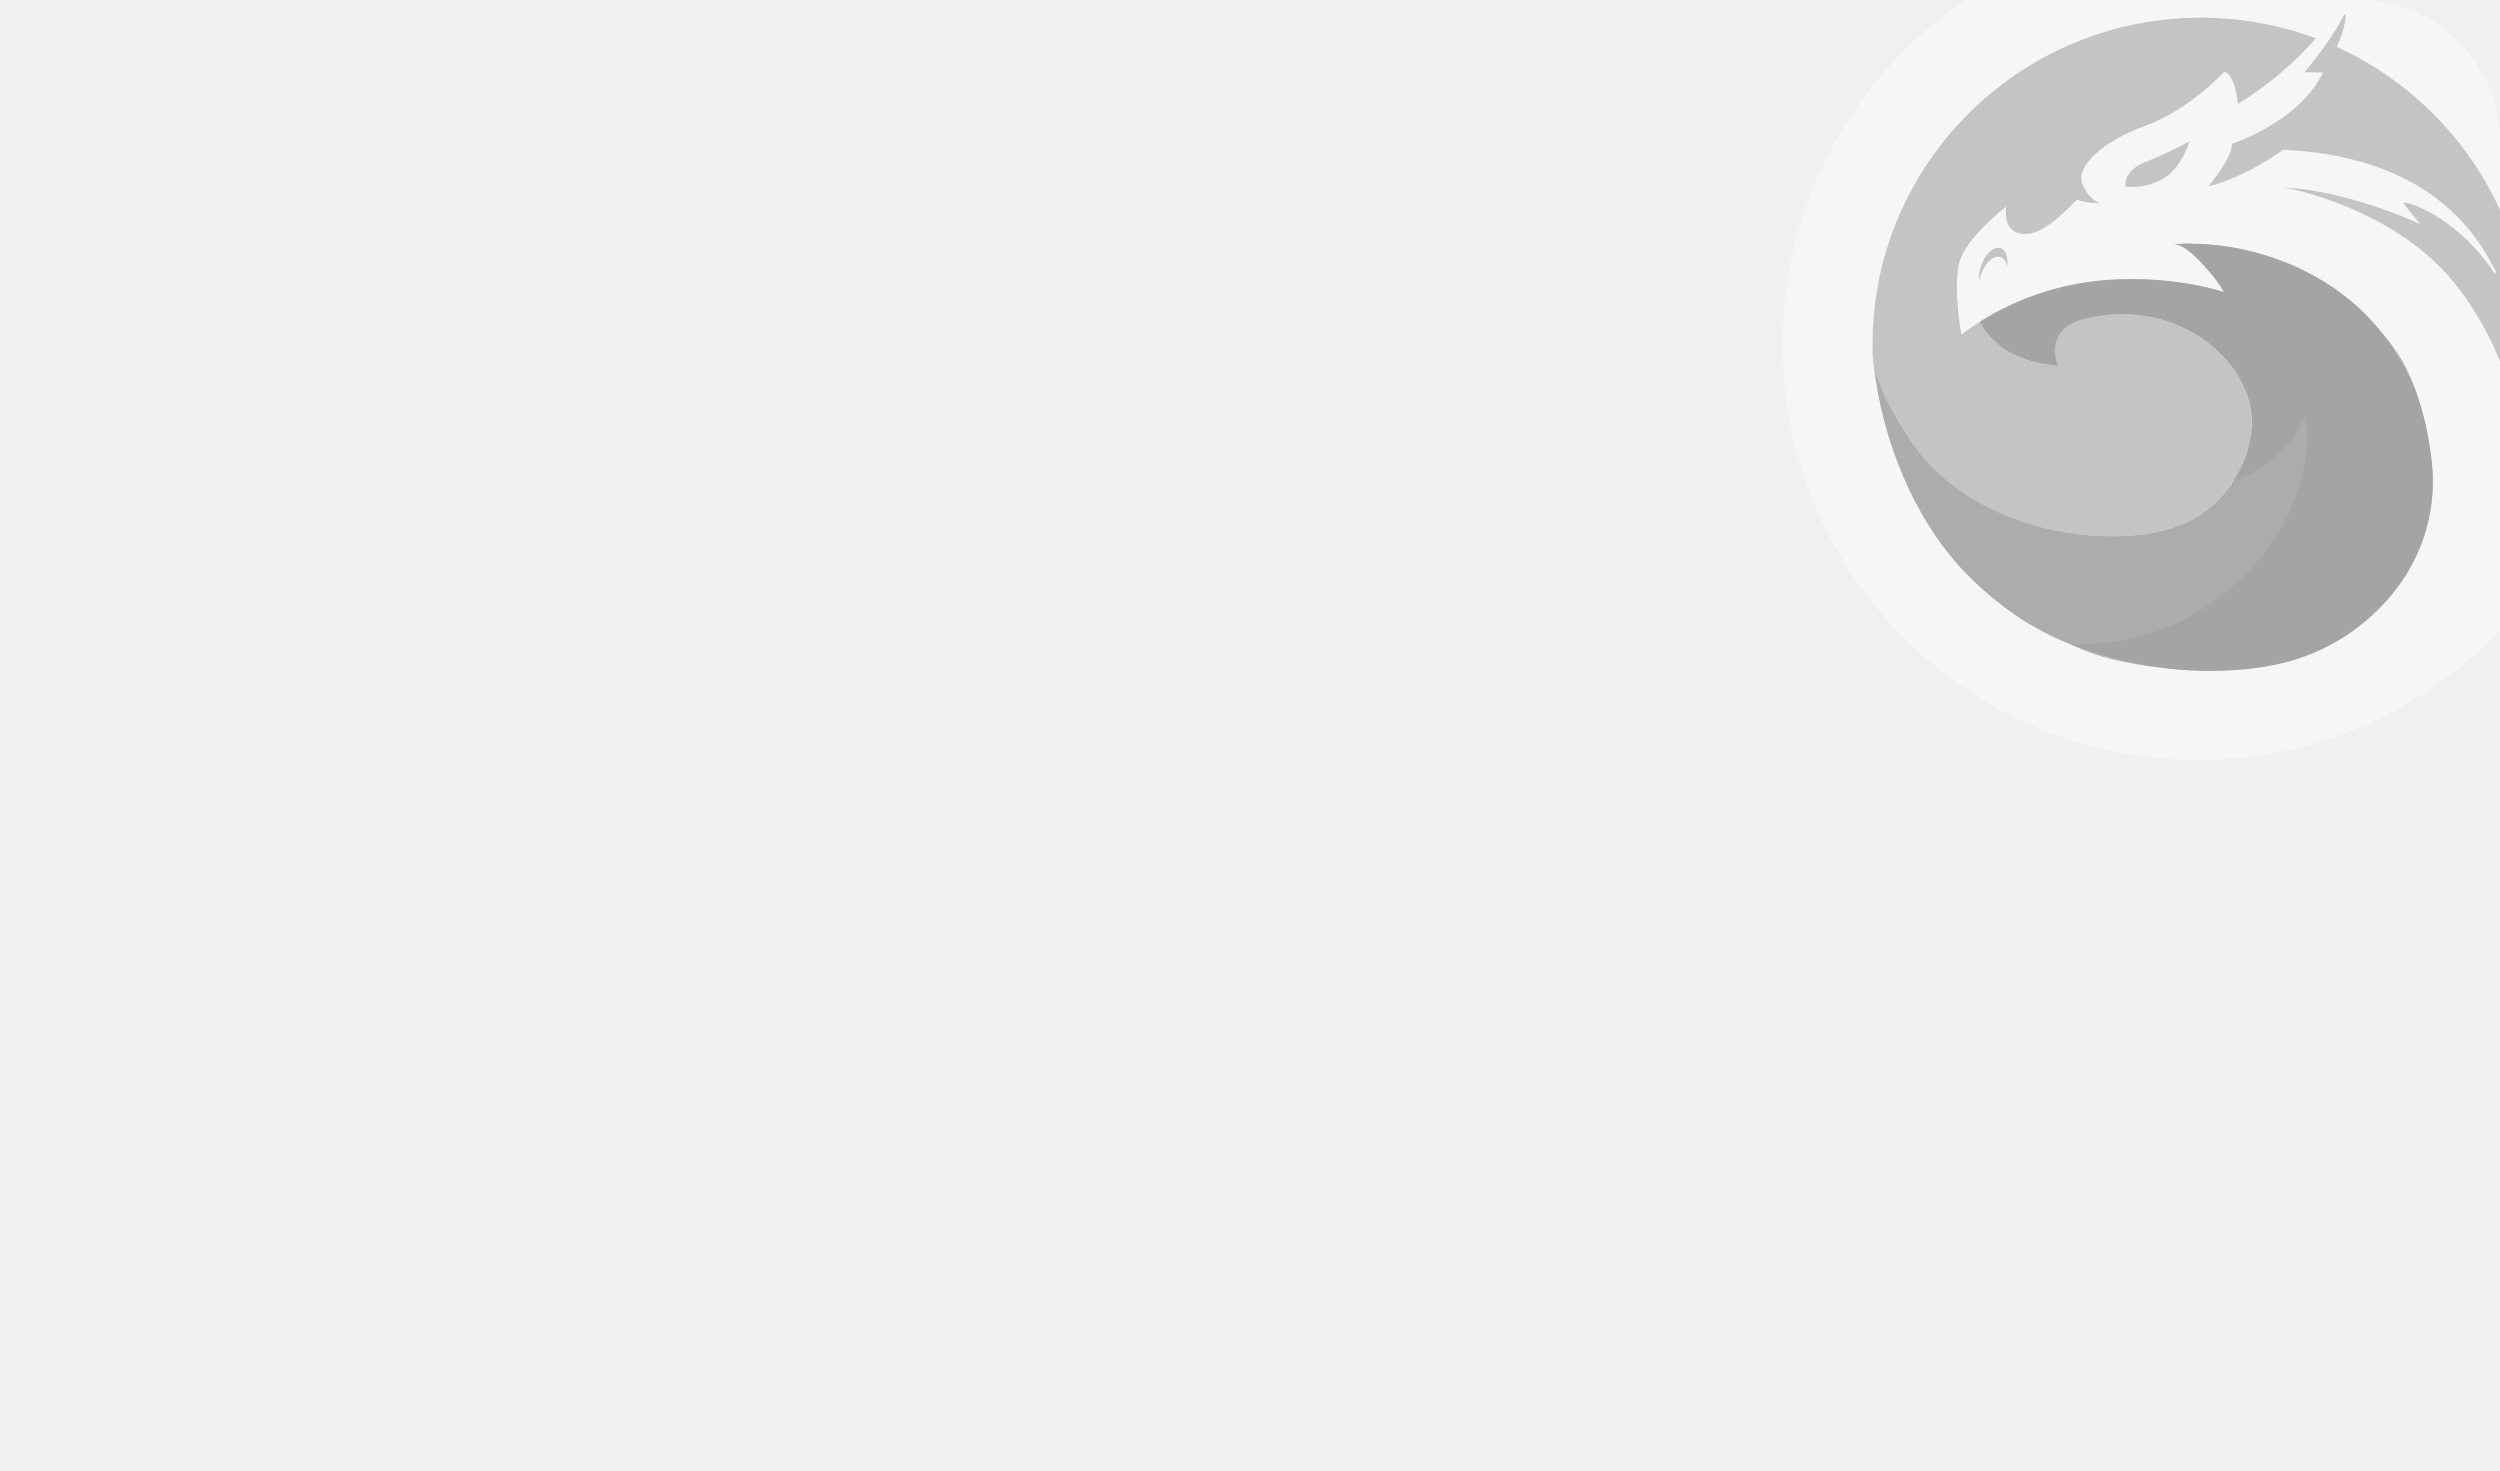
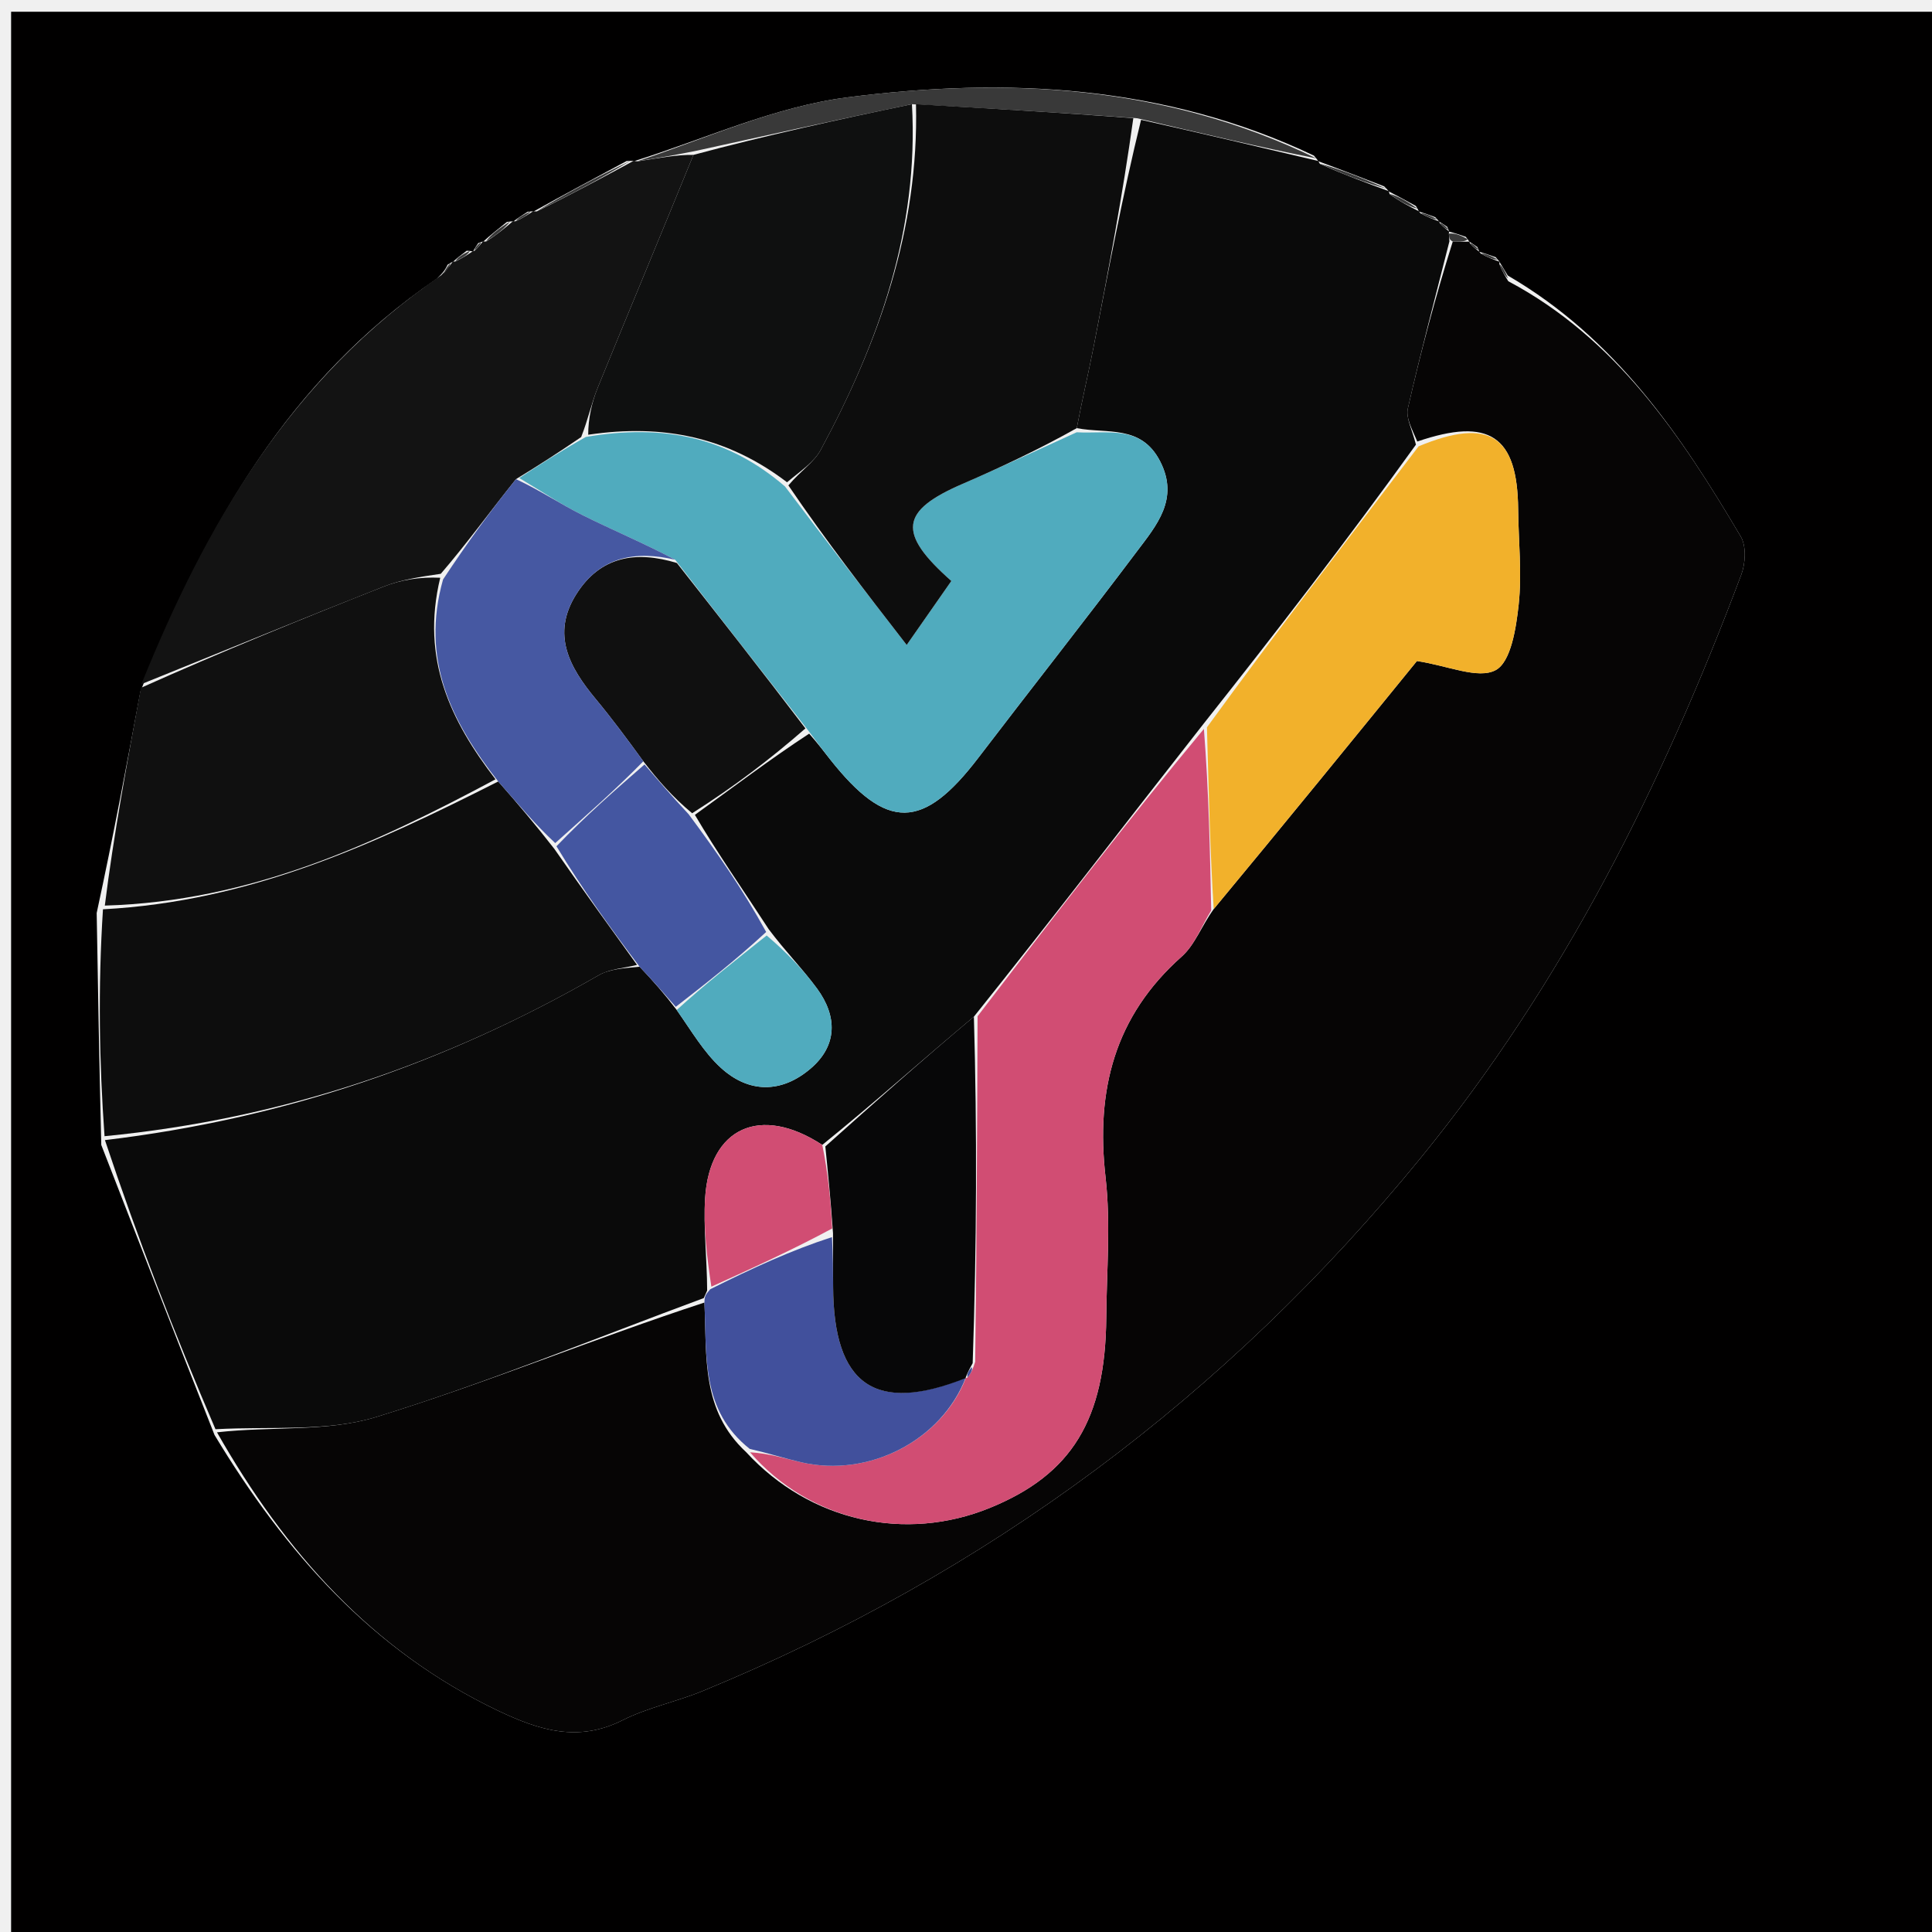
- <svg xmlns="http://www.w3.org/2000/svg" width="352" height="207" viewBox="0 0 352 207">
-   <defs>
-     <linearGradient id="a" x2=".331" y2="1" gradientUnits="objectBoundingBox">
-       <stop offset="0" stop-color="#976cb1" />
-       <stop offset="1" stop-color="#731def" />
-     </linearGradient>
-     <linearGradient id="c" x1=".5" x2=".5" y2="1" gradientUnits="objectBoundingBox">
-       <stop offset="0" stop-color="#2464f4" />
-       <stop offset="1" stop-color="#1db2d5" />
-     </linearGradient>
-     <clipPath id="b">
-       <path data-name="Rectangle 18588" d="M20 0h312a20 20 0 0 1 20 20v187H0V20A20 20 0 0 1 20 0z" transform="translate(152 197)" style="fill:url(#a)" />
-     </clipPath>
-   </defs>
-   <g data-name="Mask Group 277" transform="translate(-152 -197)" style="clip-path:url(#b)">
-     <g data-name="Group 16483">
-       <g data-name="Group 16482" transform="translate(403.5 187)" style="mix-blend-mode:luminosity;isolation:isolate;opacity:.4">
-         <circle data-name="Ellipse 625" cx="58.5" cy="58.5" r="58.5" transform="translate(-.5)" style="fill:#fff" />
-         <path data-name="Path 11498" d="M766.149 725.606h.04a.546.546 0 0 0-.07 0 .1.1 0 0 1 .03 0z" transform="translate(-705.36 -705.643)" style="fill:url(#c);opacity:.3" />
-         <path data-name="Path 11499" d="M765.979 725.609a.515.515 0 0 1 .066 0 .1.1 0 0 0-.029 0 .159.159 0 0 0-.037 0z" transform="translate(-705.257 -705.643)" style="fill:url(#c);opacity:.4" />
-         <g data-name="Group 16481">
-           <path data-name="Path 11500" d="M649.636 590.059a46.246 46.246 0 0 0-13.734-9.578 12.931 12.931 0 0 0 1.294-4.468l-.222-.1a36.4 36.4 0 0 1-2.436 4 49.771 49.771 0 0 1-3.192 4.138l2.632.03c-3.337 6.99-12.821 10.045-12.821 10.045-.026 2.161-3.326 5.983-3.326 5.983 5.126-1.173 10.559-5.142 10.559-5.142 22.71 1.045 28.25 14.345 29.8 16.854.221.358.048.691 0 .635-5.1-7.85-12.441-10.436-12.926-9.979l2.4 2.961c-11.177-5.022-19.121-5.16-19.121-5.16s15.772 2.744 24.4 14.045a42.95 42.95 0 0 1 8.376 19.167c.052.378.085.676.1.884a46.323 46.323 0 0 0 1.553-11.644 45.729 45.729 0 0 0-13.336-32.671zM624.994 577.1a23.844 23.844 0 0 0-.659-.114l-.568-.092a37.87 37.87 0 0 0-1.094-.153.652.652 0 0 1-.067-.008l-.561-.067q-.547-.061-1.1-.11l-.132-.014c-.137-.01-.276-.023-.414-.032q-.65-.051-1.306-.084c-.38-.02-.762-.035-1.142-.043-.2 0-.4-.009-.593-.011h-1.221c-.587.009-1.174.026-1.757.056l-.581.032a46.245 46.245 0 0 0-41.711 34.049 46.7 46.7 0 0 0-1.538 12.016 17.285 17.285 0 0 0 .14 2.663 7.951 7.951 0 0 0 .266 1.16c.011.042.024.084.037.128a31.809 31.809 0 0 0 3.133 6.7 35.7 35.7 0 0 0 2.616 3.96 18.284 18.284 0 0 0 1.282 1.571c.046.053.095.1.14.154l.169.185c.16.175.323.348.488.519l.106.11a29.6 29.6 0 0 0 8.119 5.783 39.134 39.134 0 0 0 14.783 3.854 35.689 35.689 0 0 0 5.355-.039l.136-.011.13-.013a21.991 21.991 0 0 0 5.641-1.188 13.463 13.463 0 0 0 4.236-2.2 16.482 16.482 0 0 0 4.059-4.323 15.445 15.445 0 0 0 2.559-8.135c.08-6.726-6.646-14.3-16.352-15.185-.31-.028-.624-.05-.94-.065-.16-.009-.323-.013-.485-.018s-.329-.007-.5-.007h-.168a.76.76 0 0 0-.082 0c-.189 0-.378.005-.566.015s-.349.015-.524.026c-.15.008-.3.02-.449.033-.132.011-.262.024-.394.037a22.852 22.852 0 0 0-2.831.467c-6.327 1.45-4.128 6.524-4.055 6.692a20.6 20.6 0 0 1-4.4-.888l-.065-.021-.279-.1a12.018 12.018 0 0 1-4.132-2.435l-.018-.017a4.01 4.01 0 0 1-.115-.11 11.285 11.285 0 0 1-1.981-2.614l-.019.013a29.979 29.979 0 0 0-2.53 1.782s-1.142-6.128-.376-9.845 6.688-8.191 6.688-8.191-.74 3.816 2.655 3.855 7.352-5.3 7.5-4.838 3.246.5 3.246.5-1.393-.017-2.6-2.5 2.55-6.148 8.774-8.391S620.038 584 620.038 584c1.545.173 1.961 4.5 1.961 4.5a47.761 47.761 0 0 0 10.965-9.207c0-.006.011-.011.016-.017a45.75 45.75 0 0 0-7.986-2.176zm-16.079 19.623c-3.166 1.231-2.767 3.414-2.767 3.414a8.545 8.545 0 0 0 5.166-1.026c2.642-1.338 3.846-5.212 3.883-5.335a59.5 59.5 0 0 1-6.283 2.945zm4 11.544a.122.122 0 0 0-.024 0h.024zm-24.329.559c-.949-.32-2.189.8-2.769 2.5a4.892 4.892 0 0 0-.258 2.243 5.6 5.6 0 0 1 .242-1c.581-1.7 1.82-2.82 2.769-2.5a1.625 1.625 0 0 1 .923 1.422c.196-1.303-.146-2.411-.904-2.668zm20.326-12.1c-3.166 1.231-2.767 3.414-2.767 3.414a8.545 8.545 0 0 0 5.166-1.026c2.642-1.338 3.846-5.212 3.883-5.335a59.5 59.5 0 0 1-6.28 2.942zm-20.326 12.1c-.949-.32-2.189.8-2.769 2.5a4.892 4.892 0 0 0-.258 2.243 5.6 5.6 0 0 1 .242-1c.581-1.7 1.82-2.82 2.769-2.5a1.625 1.625 0 0 1 .923 1.422c.196-1.303-.146-2.411-.904-2.668zm20.326-12.1c-3.166 1.231-2.767 3.414-2.767 3.414a8.545 8.545 0 0 0 5.166-1.026c2.642-1.338 3.846-5.212 3.883-5.335a59.5 59.5 0 0 1-6.28 2.942zm4 11.544a.122.122 0 0 0-.024 0h.024zm-24.329.559c-.949-.32-2.189.8-2.769 2.5a4.892 4.892 0 0 0-.258 2.243 5.6 5.6 0 0 1 .242-1c.581-1.7 1.82-2.82 2.769-2.5a1.625 1.625 0 0 1 .923 1.422c.199-1.306-.143-2.414-.901-2.671z" transform="translate(-558.395 -563.88)" style="fill:#448aff" />
-           <g data-name="Group 16480">
-             <path data-name="Path 11501" d="M644.934 773.881a28.7 28.7 0 0 1-16.681 10.62q-1.75.369-3.522.589c-.158.022-.316.039-.474.057s-.3.034-.453.049c-.046.007-.093.011-.139.016a53.8 53.8 0 0 1-24.251-3.358 39.813 39.813 0 0 1-7.691-3.967 46.932 46.932 0 0 1-7.151-5.92c-7.476-7.544-12.139-19.231-13.214-29.676a8.329 8.329 0 0 0 .267 1.161 31.29 31.29 0 0 0 3.173 6.826 36.113 36.113 0 0 0 2.614 3.961 18.665 18.665 0 0 0 1.282 1.568c.045.052.093.1.138.153l.172.189q.24.262.487.518c.035.038.069.074.106.111a29.546 29.546 0 0 0 8.119 5.78 39.092 39.092 0 0 0 14.781 3.857 35.748 35.748 0 0 0 5.355-.039l.138-.013c.044 0 .087-.006.128-.011a22.039 22.039 0 0 0 5.64-1.19 13.384 13.384 0 0 0 4.238-2.2 16.5 16.5 0 0 0 4.057-4.323 15.468 15.468 0 0 0 2.562-8.136c.086-7.2-7.63-15.38-18.455-15.277-.244 0-.489.009-.736.022-.1 0-.206.009-.31.015-.069 0-.138.009-.21.013-.169.01-.338.026-.506.041-.281.023-.56.054-.839.091a.479.479 0 0 0-.063.009c-.707.095-1.424.222-2.149.388-3.7.848-4.484 2.933-4.484 4.553a5.717 5.717 0 0 0 .432 2.146h-.031a20.851 20.851 0 0 1-4.4-.889l-.067-.022-.279-.1a11.977 11.977 0 0 1-4.13-2.437.086.086 0 0 1-.02-.016c-.039-.035-.076-.072-.112-.108a10.543 10.543 0 0 1-1.136-1.3 12.742 12.742 0 0 1-.845-1.317 38.9 38.9 0 0 1 19.315-5.968c.233-.01.47-.02.7-.028q1.444-.045 2.9 0 2.285.072 4.583.363a38.107 38.107 0 0 1 6.835 1.418l.024.008h.013s0-.009-.011-.02l.019.007a15.815 15.815 0 0 0-1.98-2.781c-.941-1.1-3.411-3.972-5.05-3.946h-.008c.16-.011.321-.02.481-.028q1.5-.073 3.027-.007c9.754.386 19.7 4.794 25.718 12.465l.126.132.15.194a36.779 36.779 0 0 1 4.511 7.794 44.041 44.041 0 0 1 2.284 10.187 24.722 24.722 0 0 1-4.978 17.776z" transform="translate(-559.028 -680.989)" style="fill:#303f9f" />
-             <path data-name="Path 11502" d="M698.754 773.881a28.7 28.7 0 0 1-16.681 10.62q-1.748.369-3.521.589c-.159.022-.316.039-.474.057s-.3.034-.453.049c-.045.007-.094.011-.139.016-.319.032-.638.059-.958.084a51.422 51.422 0 0 1-9.424-.128c-4.472-.459-9.788-1.225-13.869-3.314-.122-.062-.24-.125-.359-.19.59-.028 1.2.01 1.8.01a32.066 32.066 0 0 0 21.347-8.428c6.454-5.819 10.155-13.5 10.155-21.082 0-.821-.039-1.655-.116-2.474l-.037-.38-.156.351a16.221 16.221 0 0 1-9.989 8.975l-.1.032a14.272 14.272 0 0 0 1.992-4.2 15.384 15.384 0 0 0 .641-3.968c.081-6.873-6.946-14.633-16.992-15.236l-.135-.008q-.267-.014-.536-.021t-.546-.008h-.4c-.183 0-.365.006-.549.016-.1 0-.206.009-.31.015l-.211.013c-.168.01-.338.023-.507.041q-.417.035-.839.091a.487.487 0 0 0-.062.009c-.718.092-1.443.222-2.181.391-6.325 1.448-4.126 6.523-4.051 6.692-6.965-.7-9.571-3.622-11.019-6.191a38.924 38.924 0 0 1 19.345-5.968c.234-.01.47-.02.7-.028q1.443-.045 2.9 0 2.272.075 4.553.363a37.425 37.425 0 0 1 6.86 1.426h.013a.034.034 0 0 0-.006-.011.015.015 0 0 0 0-.009l.023.007a16.126 16.126 0 0 0-1.981-2.781c-.937-1.087-3.383-3.935-5.021-3.946h-.042c.172-.011.342-.022.514-.028q1.506-.073 3.027-.007c9.743.4 19.68 4.8 25.69 12.465l.123.132c.061.064.123.13.18.194a23.023 23.023 0 0 1 4.512 7.794 44.068 44.068 0 0 1 2.284 10.187 24.716 24.716 0 0 1-4.995 17.787z" transform="translate(-612.849 -680.989)" style="fill:#1a237e;opacity:.7" />
-           </g>
-         </g>
-       </g>
-     </g>
-   </g>
+ <svg xmlns="http://www.w3.org/2000/svg" version="1.1" id="Layer_1" x="0px" y="0px" width="100%" viewBox="0 0 192 192" enable-background="new 0 0 192 192" xml:space="preserve">
+   <path fill="#010000" opacity="1" stroke="none" d=" M193,66   C193,108.639 193,150.778 193,192.959   C129.069,192.959 65.138,192.959 1.104,192.959   C1.104,129.111 1.104,65.222 1.104,1.166   C65,1.166 129,1.166 193,1.166   C193,22.528 193,44.014 193,66  M47.01,25.009   C47.01,25.009 47,24.957 46.384,24.916   C45.908,25.277 45.432,25.638 45.013,26.021   C45.013,26.021 45.016,25.96 44.485,26.305   C44.297,26.686 44.11,27.067 43.359,27.736   C28.8,37.665 20.463,52.124 13.954,68.726   C12.628,75.816 11.302,82.905 9.608,90.733   C9.735,98.158 9.861,105.583 10.064,113.783   C13.715,123.185 17.365,132.586 21.317,142.602   C28.315,154.214 36.991,164.059 49.526,170.021   C53.611,171.964 57.465,173.174 61.871,170.953   C64.379,169.688 67.229,169.121 69.844,168.044   C98.117,156.405 121.922,138.711 141.23,115.02   C155.369,97.674 165.228,77.935 173.048,57.106   C173.469,55.984 173.559,54.274 172.992,53.316   C167.056,43.278 160.611,33.65 149.839,27.379   C149.554,26.905 149.268,26.43 149.002,25.998   C149.002,25.998 149.044,26.019 148.644,25.56   C148.083,25.365 147.522,25.17 146.988,25.017   C146.988,25.017 147.036,25.031 146.823,24.554   C146.539,24.357 146.254,24.161 145.997,24.002   C145.997,24.002 146.043,24.014 145.669,23.536   C145.11,23.343 144.552,23.15 143.982,23.014   C143.982,23.014 144.037,23.026 143.83,22.545   C143.544,22.35 143.257,22.156 142.992,22.012   C142.992,22.012 143.047,22.015 142.633,21.582   C142.076,21.378 141.518,21.173 140.991,21.016   C140.991,21.016 141.046,21.016 140.71,20.472   C139.798,19.969 138.886,19.466 137.993,19.012   C137.993,19.012 138.047,19.007 137.555,18.519   C135.359,17.669 133.164,16.819 130.991,16.018   C130.991,16.018 131.044,16.008 130.578,15.466   C115.763,8.432 100.018,7.646 84.207,9.676   C76.972,10.605 70.031,13.816 63.01,16.018   C63.01,16.018 63.017,15.959 62.268,16.005   C59.164,17.669 56.06,19.333 53.012,21.025   C53.012,21.025 53.025,20.965 52.425,21.049   C51.935,21.366 51.446,21.682 51.013,22.015   C51.013,22.015 51.008,21.956 50.372,22.058   C49.567,22.704 48.761,23.35 48.011,24.02   C48.011,24.02 48.017,23.96 47.528,24.16   C47.339,24.437 47.15,24.714 47.01,25.009  z" />
+   <path fill="#060505" opacity="1" stroke="none" d=" M149.893,27.948   C160.611,33.65 167.056,43.278 172.992,53.316   C173.559,54.274 173.469,55.984 173.048,57.106   C165.228,77.935 155.369,97.674 141.23,115.02   C121.922,138.711 98.117,156.405 69.844,168.044   C67.229,169.121 64.379,169.688 61.871,170.953   C57.465,173.174 53.611,171.964 49.526,170.021   C36.991,164.059 28.315,154.214 21.565,142.343   C27.023,141.727 32.524,142.318 37.383,140.822   C48.403,137.428 59.107,133.006 70.006,129.445   C70.243,134.921 69.688,140.164 74.151,144.313   C80.515,151.223 89.994,153.264 98.361,149.858   C106.509,146.541 109.858,141.09 109.939,130.941   C109.976,126.29 110.392,121.588 109.869,116.997   C108.883,108.355 110.754,100.997 117.439,95.061   C118.743,93.903 119.408,92.025 120.618,90.341   C127.744,81.754 134.618,73.304 140.813,65.691   C143.913,66.16 146.894,67.531 148.64,66.596   C150.159,65.783 150.673,62.405 150.924,60.085   C151.261,56.963 150.901,53.769 150.872,50.605   C150.804,43.313 148.017,41.432 140.848,43.878   C140.336,42.667 139.697,41.532 139.911,40.591   C141.178,35.03 142.643,29.514 144.374,24.005   C145.153,24.022 145.598,24.018 146.043,24.014   C146.043,24.014 145.997,24.002 146.104,24.212   C146.486,24.624 146.761,24.828 147.036,25.031   C147.036,25.031 146.988,25.017 147.177,25.219   C147.926,25.621 148.485,25.82 149.044,26.019   C149.044,26.019 149.002,25.998 149.007,26.262   C149.306,27 149.6,27.474 149.893,27.948  z" />
+   <path fill="#0A0A0A" opacity="1" stroke="none" d=" M144.041,23.983   C142.643,29.514 141.178,35.03 139.911,40.591   C139.697,41.532 140.336,42.667 140.714,44.188   C133.859,53.711 126.871,62.758 119.582,71.962   C111.903,81.744 104.526,91.37 96.784,101.037   C91.619,105.363 86.819,109.648 81.717,113.779   C75.546,109.745 70.513,112.084 70.074,119.056   C69.888,122.019 70.264,125.018 70.276,128.252   C70.092,128.67 70.016,128.836 69.94,129.002   C59.107,133.006 48.403,137.428 37.383,140.822   C32.524,142.318 27.023,141.727 21.414,142.036   C17.365,132.586 13.715,123.185 10.429,113.303   C28.224,111.185 44.367,105.63 59.496,96.919   C60.598,96.285 62.029,96.22 63.565,96.073   C64.936,97.523 66.047,98.79 67.251,100.373   C68.749,102.506 69.94,104.555 71.606,106.088   C74.414,108.673 77.667,108.657 80.549,106.201   C83.241,103.908 83.217,101.005 81.206,98.254   C79.771,96.292 78.044,94.543 76.398,92.35   C73.803,88.361 71.257,84.72 69.057,80.979   C72.982,78.154 76.561,75.429 80.415,72.91   C81.294,73.903 81.887,74.699 82.504,75.477   C88.128,82.576 91.724,82.515 97.224,75.312   C102.451,68.468 107.787,61.706 112.964,54.825   C114.924,52.22 117.215,49.603 115.297,45.855   C113.412,42.172 110.037,43.136 107.007,42.549   C107.58,39.549 108.195,36.968 108.701,34.366   C110.156,26.88 111.566,19.386 113.398,11.908   C119.55,13.284 125.297,14.646 131.044,16.008   C131.044,16.008 130.991,16.018 131.172,16.286   C133.585,17.372 135.816,18.19 138.047,19.007   C138.047,19.007 137.993,19.012 138.104,19.295   C139.158,20.057 140.102,20.536 141.046,21.016   C141.046,21.016 140.991,21.016 141.181,21.213   C141.93,21.611 142.488,21.813 143.047,22.015   C143.047,22.015 142.992,22.012 143.108,22.21   C143.495,22.614 143.766,22.82 144.037,23.026   C144.037,23.026 143.982,23.014 143.988,23.243   C144.01,23.642 144.025,23.812 144.041,23.983  z" />
+   <path fill="#0D0D0D" opacity="1" stroke="none" d=" M63.307,95.89   C62.029,96.22 60.598,96.285 59.496,96.919   C44.367,105.63 28.224,111.185 10.39,112.915   C9.861,105.583 9.735,98.158 10.233,90.365   C24.885,89.582 37.189,83.898 49.513,77.662   C51.513,79.934 53.243,81.993 55.094,84.366   C57.913,88.418 60.61,92.154 63.307,95.89  z" />
+   <path fill="#131313" opacity="1" stroke="none" d=" M14.054,67.987   C20.463,52.124 28.8,37.665 43.845,27.354   C44.559,26.635 44.788,26.298 45.016,25.96   C45.016,25.96 45.013,26.021 45.281,25.977   C46.032,25.609 46.516,25.283 47,24.957   C47,24.957 47.01,25.009 47.208,24.881   C47.61,24.488 47.813,24.224 48.017,23.96   C48.017,23.96 48.011,24.02 48.319,23.998   C49.42,23.303 50.214,22.63 51.008,21.956   C51.008,21.956 51.013,22.015 51.284,21.978   C52.045,21.616 52.535,21.291 53.025,20.965   C53.025,20.965 53.012,21.025 53.358,21.005   C56.809,19.309 59.913,17.634 63.017,15.959   C63.017,15.959 63.01,16.018 63.37,16.032   C65.486,15.706 67.244,15.366 68.913,15.392   C65.677,23.343 62.505,30.917 59.405,38.52   C58.792,40.026 58.457,41.645 57.756,43.435   C55.546,44.94 53.575,46.223 51.278,47.616   C48.663,50.883 46.373,54.04 43.804,57.024   C41.719,57.324 39.845,57.619 38.122,58.299   C30.077,61.47 22.073,64.747 14.054,67.987  z" />
+   <path fill="#101010" opacity="1" stroke="none" d=" M14.004,68.356   C22.073,64.747 30.077,61.47 38.122,58.299   C39.845,57.619 41.719,57.324 43.75,57.416   C41.792,65.535 44.819,71.681 49.243,77.448   C37.189,83.898 24.885,89.582 10.417,89.996   C11.302,82.905 12.628,75.816 14.004,68.356  z" />
+   <path fill="#393939" opacity="1" stroke="none" d=" M69.001,15.026   C67.244,15.366 65.486,15.706 63.343,16.02   C70.031,13.816 76.972,10.605 84.207,9.676   C100.018,7.646 115.763,8.432 130.811,15.737   C125.297,14.646 119.55,13.284 113.032,11.755   C105.184,11.177 98.107,10.767 90.628,10.355   C83.151,11.91 76.076,13.468 69.001,15.026  z" />
+   <path fill="#393939" opacity="1" stroke="none" d=" M62.643,15.982   C59.913,17.634 56.809,19.309 53.331,20.991   C56.06,19.333 59.164,17.669 62.643,15.982  z" />
+   <path fill="#393939" opacity="1" stroke="none" d=" M137.801,18.763   C135.816,18.19 133.585,17.372 131.161,16.261   C133.164,16.819 135.359,17.669 137.801,18.763  z" />
+   <path fill="#393939" opacity="1" stroke="none" d=" M140.878,20.744   C140.102,20.536 139.158,20.057 138.094,19.27   C138.886,19.466 139.798,19.969 140.878,20.744  z" />
+   <path fill="#393939" opacity="1" stroke="none" d=" M50.69,22.007   C50.214,22.63 49.42,23.303 48.291,23.987   C48.761,23.35 49.567,22.704 50.69,22.007  z" />
+   <path fill="#393939" opacity="1" stroke="none" d=" M142.84,21.799   C142.488,21.813 141.93,21.611 141.166,21.189   C141.518,21.173 142.076,21.378 142.84,21.799  z" />
+   <path fill="#393939" opacity="1" stroke="none" d=" M52.725,21.007   C52.535,21.291 52.045,21.616 51.256,21.97   C51.446,21.682 51.935,21.366 52.725,21.007  z" />
+   <path fill="#393939" opacity="1" stroke="none" d=" M144.374,24.005   C144.025,23.812 144.01,23.642 143.994,23.215   C144.552,23.15 145.11,23.343 145.856,23.775   C145.598,24.018 145.153,24.022 144.374,24.005  z" />
+   <path fill="#393939" opacity="1" stroke="none" d=" M149.866,27.663   C149.6,27.474 149.306,27 148.998,26.241   C149.268,26.43 149.554,26.905 149.866,27.663  z" />
+   <path fill="#393939" opacity="1" stroke="none" d=" M148.844,25.789   C148.485,25.82 147.926,25.621 147.164,25.198   C147.522,25.17 148.083,25.365 148.844,25.789  z" />
+   <path fill="#393939" opacity="1" stroke="none" d=" M46.692,24.936   C46.516,25.283 46.032,25.609 45.252,25.967   C45.432,25.638 45.908,25.277 46.692,24.936  z" />
+   <path fill="#393939" opacity="1" stroke="none" d=" M47.772,24.06   C47.813,24.224 47.61,24.488 47.183,24.872   C47.15,24.714 47.339,24.437 47.772,24.06  z" />
+   <path fill="#393939" opacity="1" stroke="none" d=" M143.934,22.785   C143.766,22.82 143.495,22.614 143.097,22.184   C143.257,22.156 143.544,22.35 143.934,22.785  z" />
+   <path fill="#393939" opacity="1" stroke="none" d=" M44.751,26.133   C44.788,26.298 44.559,26.635 44.126,27.21   C44.11,27.067 44.297,26.686 44.751,26.133  z" />
+   <path fill="#393939" opacity="1" stroke="none" d=" M146.929,24.792   C146.761,24.828 146.486,24.624 146.09,24.193   C146.254,24.161 146.539,24.357 146.929,24.792  z" />
+   <path fill="#D14D73" opacity="1" stroke="none" d=" M97.149,100.995   C104.526,91.37 111.903,81.744 119.643,72.439   C120.127,78.666 120.247,84.573 120.368,90.479   C119.408,92.025 118.743,93.903 117.439,95.061   C110.754,100.997 108.883,108.355 109.869,116.997   C110.392,121.588 109.976,126.29 109.939,130.941   C109.858,141.09 106.509,146.541 98.361,149.858   C89.994,153.264 80.515,151.223 74.537,144.327   C76.465,144.444 78.026,144.948 79.618,145.318   C86.345,146.88 93.552,143.159 95.985,136.947   C95.998,136.98 95.931,137.005 96.173,136.872   C96.544,136.4 96.675,136.063 96.912,135.335   C97.063,123.628 97.106,112.312 97.149,100.995  z" />
+   <path fill="#F2B12B" opacity="1" stroke="none" d=" M120.618,90.341   C120.247,84.573 120.127,78.666 119.944,72.282   C126.871,62.758 133.859,53.711 140.981,44.354   C148.017,41.432 150.804,43.313 150.872,50.605   C150.901,53.769 151.261,56.963 150.924,60.085   C150.673,62.405 150.159,65.783 148.64,66.596   C146.894,67.531 143.913,66.16 140.813,65.691   C134.618,73.304 127.744,81.754 120.618,90.341  z" />
+   <path fill="#41509C" opacity="1" stroke="none" d=" M95.972,136.913   C93.552,143.159 86.345,146.88 79.618,145.318   C78.026,144.948 76.465,144.444 74.505,143.988   C69.688,140.164 70.243,134.921 70.006,129.445   C70.016,128.836 70.092,128.67 70.586,128.121   C74.868,125.979 78.732,124.219 82.681,122.942   C82.775,124.901 82.789,126.377 82.795,127.853   C82.836,137.678 86.995,140.538 95.972,136.913  z" />
+   <path fill="#50ABBE" opacity="1" stroke="none" d=" M51.603,47.505   C53.575,46.223 55.546,44.94 58.216,43.426   C65.929,42.1 72.323,43.438 78.017,48.349   C82.051,53.694 85.95,58.728 90.106,64.094   C91.92,61.495 93.24,59.604 94.543,57.738   C89.136,52.953 89.462,50.766 95.662,48.084   C99.468,46.437 103.223,44.671 107,42.959   C110.037,43.136 113.412,42.172 115.297,45.855   C117.215,49.603 114.924,52.22 112.964,54.825   C107.787,61.706 102.451,68.468 97.224,75.312   C91.724,82.515 88.128,82.576 82.504,75.477   C81.887,74.699 81.294,73.903 80.317,72.593   C75.719,66.698 71.493,61.325 67.1,55.628   C63.9,53.938 60.822,52.66 57.85,51.172   C55.696,50.094 53.681,48.737 51.603,47.505  z" />
+   <path fill="#0D0D0D" opacity="1" stroke="none" d=" M107.007,42.549   C103.223,44.671 99.468,46.437 95.662,48.084   C89.462,50.766 89.136,52.953 94.543,57.738   C93.24,59.604 91.92,61.495 90.106,64.094   C85.95,58.728 82.051,53.694 78.349,48.238   C79.566,46.793 80.897,45.939 81.555,44.722   C87.342,34.006 91.325,22.763 91.03,10.357   C98.107,10.767 105.184,11.177 112.628,11.741   C111.566,19.386 110.156,26.88 108.701,34.366   C108.195,36.968 107.58,39.549 107.007,42.549  z" />
+   <path fill="#070708" opacity="1" stroke="none" d=" M95.985,136.947   C86.995,140.538 82.836,137.678 82.795,127.853   C82.789,126.377 82.775,124.901 82.785,122.569   C82.543,119.119 82.281,116.526 82.02,113.933   C86.819,109.648 91.619,105.363 96.784,101.037   C97.106,112.312 97.063,123.628 96.663,135.472   C96.182,136.335 96.056,136.67 95.931,137.005   C95.931,137.005 95.998,136.98 95.985,136.947  z" />
+   <path fill="#101010" opacity="1" stroke="none" d=" M67.268,55.951   C71.493,61.325 75.719,66.698 80.043,72.388   C76.561,75.429 72.982,78.154 68.785,80.82   C66.796,79.165 65.425,77.569 63.933,75.656   C62.278,73.377 60.789,71.376 59.197,69.46   C56.603,66.337 54.765,63.044 57.261,59.069   C59.655,55.257 63.221,54.712 67.268,55.951  z" />
+   <path fill="#4456A1" opacity="1" stroke="none" d=" M64.053,75.972   C65.425,77.569 66.796,79.165 68.439,80.921   C71.257,84.72 73.803,88.361 76.141,92.618   C73.009,95.509 70.084,97.783 67.159,100.057   C66.047,98.79 64.936,97.523 63.565,96.073   C60.61,92.154 57.913,88.418 55.3,84.101   C58.275,81.004 61.164,78.488 64.053,75.972  z" />
+   <path fill="#D14D73" opacity="1" stroke="none" d=" M81.717,113.779   C82.281,116.526 82.543,119.119 82.7,122.086   C78.732,124.219 74.868,125.979 70.694,127.87   C70.264,125.018 69.888,122.019 70.074,119.056   C70.513,112.084 75.546,109.745 81.717,113.779  z" />
+   <path fill="#50ABBE" opacity="1" stroke="none" d=" M67.251,100.373   C70.084,97.783 73.009,95.509 76.19,92.967   C78.044,94.543 79.771,96.292 81.206,98.254   C83.217,101.005 83.241,103.908 80.549,106.201   C77.667,108.657 74.414,108.673 71.606,106.088   C69.94,104.555 68.749,102.506 67.251,100.373  z" />
+   <path fill="#4658A2" opacity="1" stroke="none" d=" M63.933,75.656   C61.164,78.488 58.275,81.004 55.179,83.785   C53.243,81.993 51.513,79.934 49.513,77.662   C44.819,71.681 41.792,65.535 44.03,57.589   C46.373,54.04 48.663,50.883 51.278,47.616   C53.681,48.737 55.696,50.094 57.85,51.172   C60.822,52.66 63.9,53.938 67.1,55.628   C63.221,54.712 59.655,55.257 57.261,59.069   C54.765,63.044 56.603,66.337 59.197,69.46   C60.789,71.376 62.278,73.377 63.933,75.656  z" />
+   <path fill="#0F1010" opacity="1" stroke="none" d=" M90.628,10.355   C91.325,22.763 87.342,34.006 81.555,44.722   C80.897,45.939 79.566,46.793 78.215,47.927   C72.323,43.438 65.929,42.1 58.454,43.203   C58.457,41.645 58.792,40.026 59.405,38.52   C62.505,30.917 65.677,23.343 68.913,15.392   C76.076,13.468 83.151,11.91 90.628,10.355  z" />
+   <path fill="#41509C" opacity="1" stroke="none" d=" M96.173,136.872   C96.056,136.67 96.182,136.335 96.556,135.863   C96.675,136.063 96.544,136.4 96.173,136.872  z" />
</svg>
